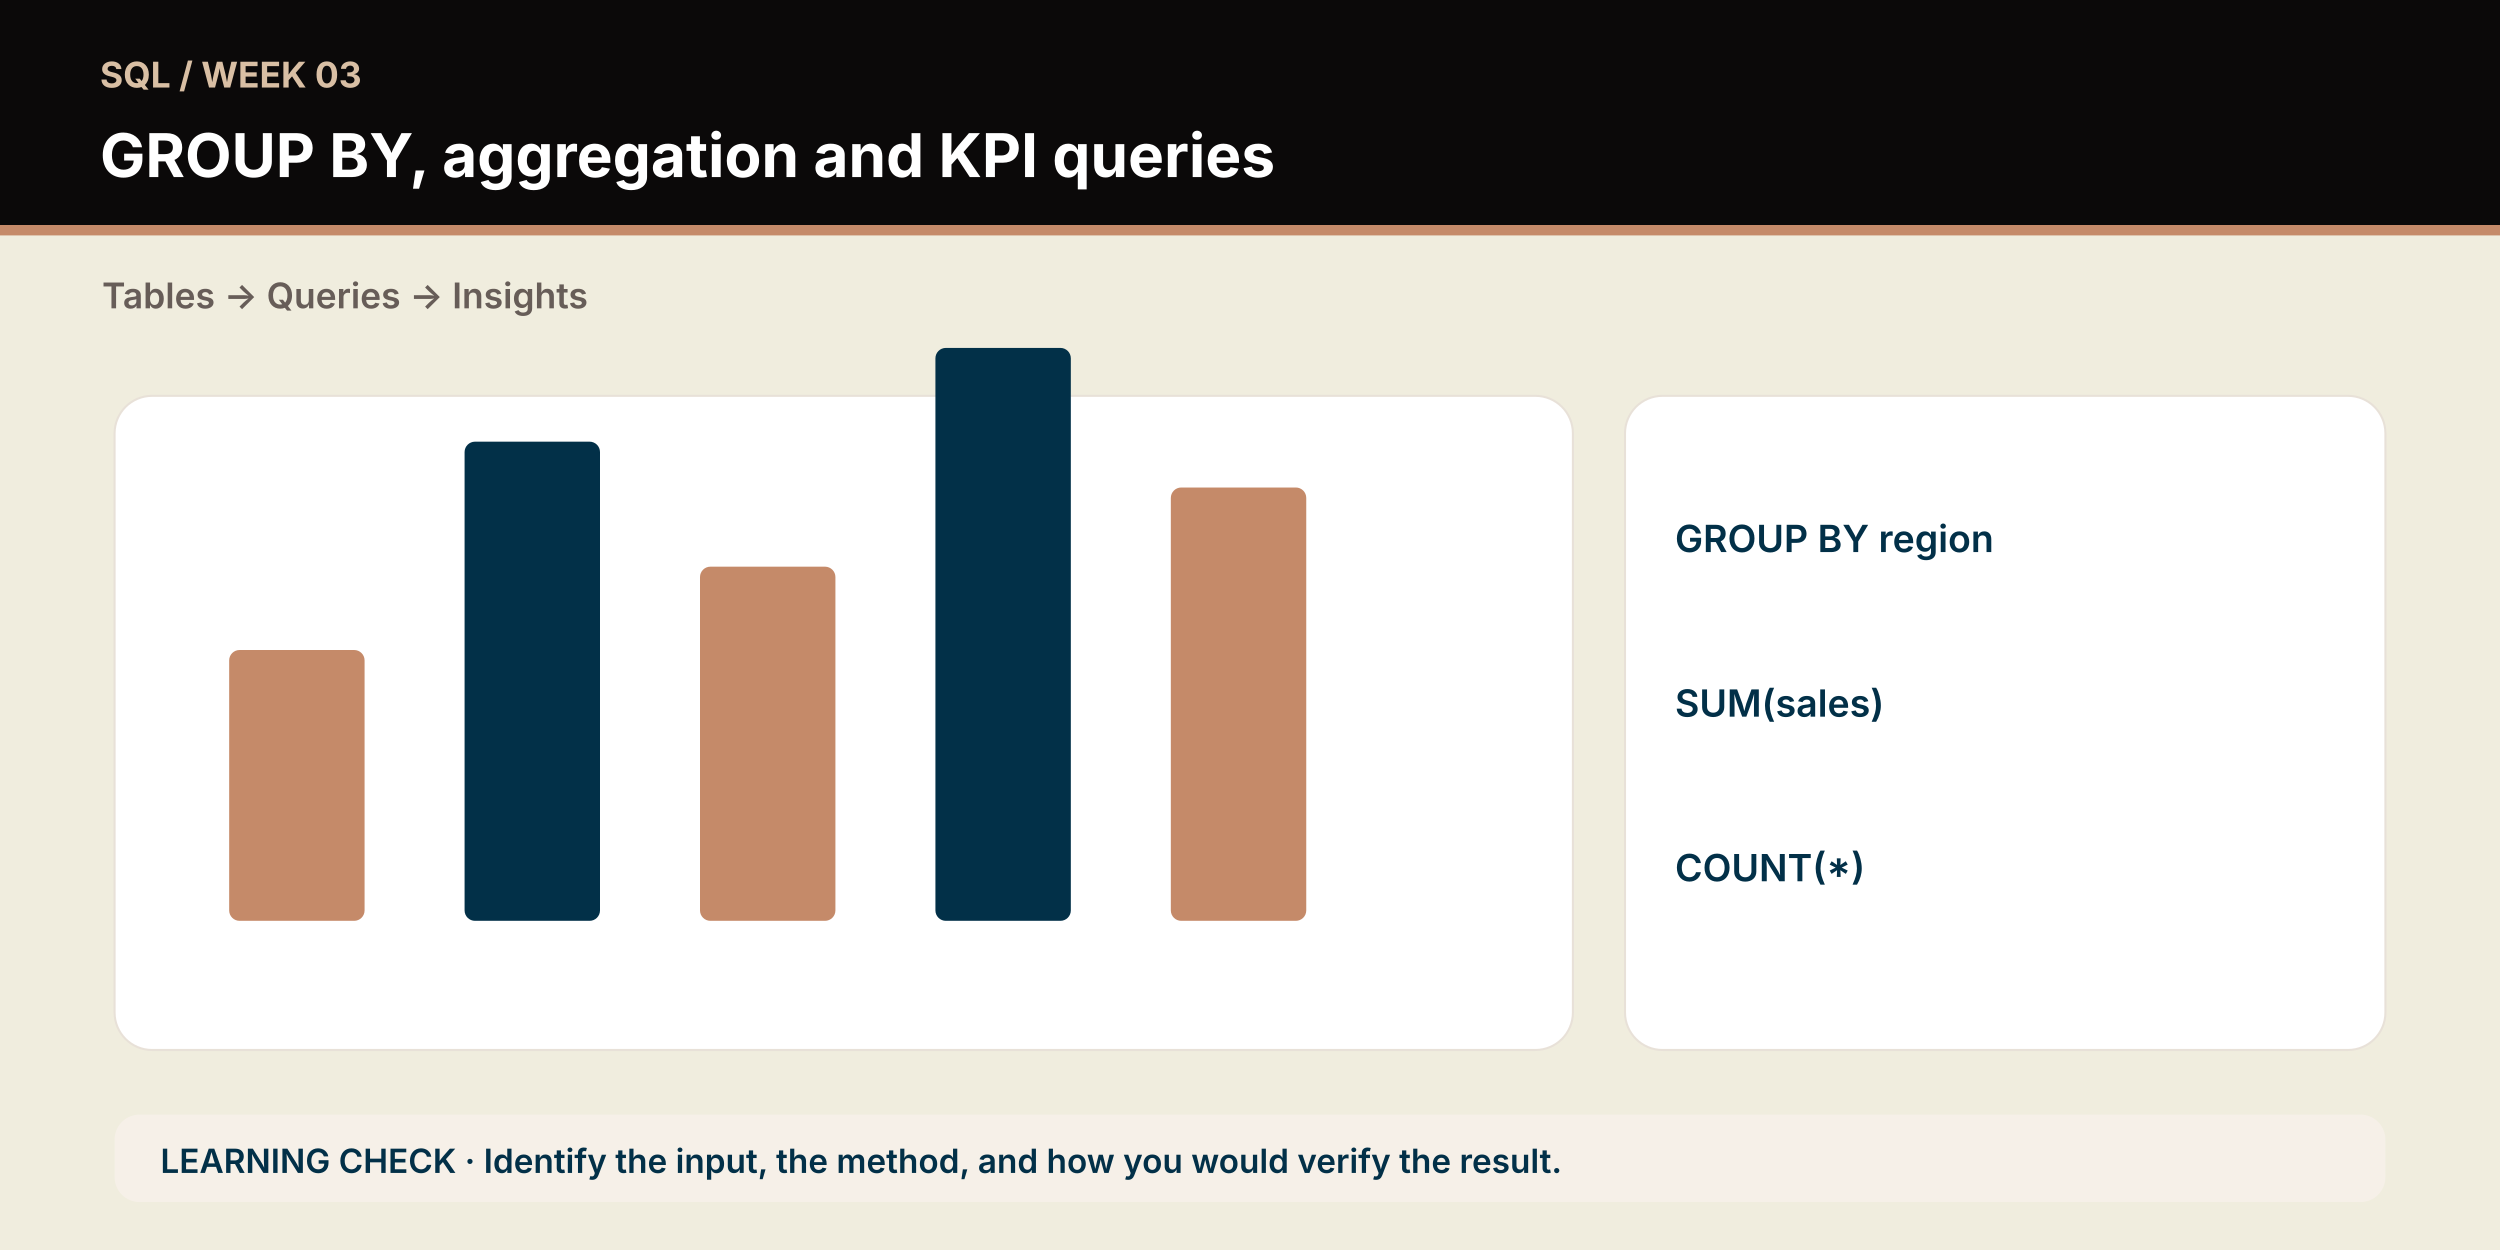
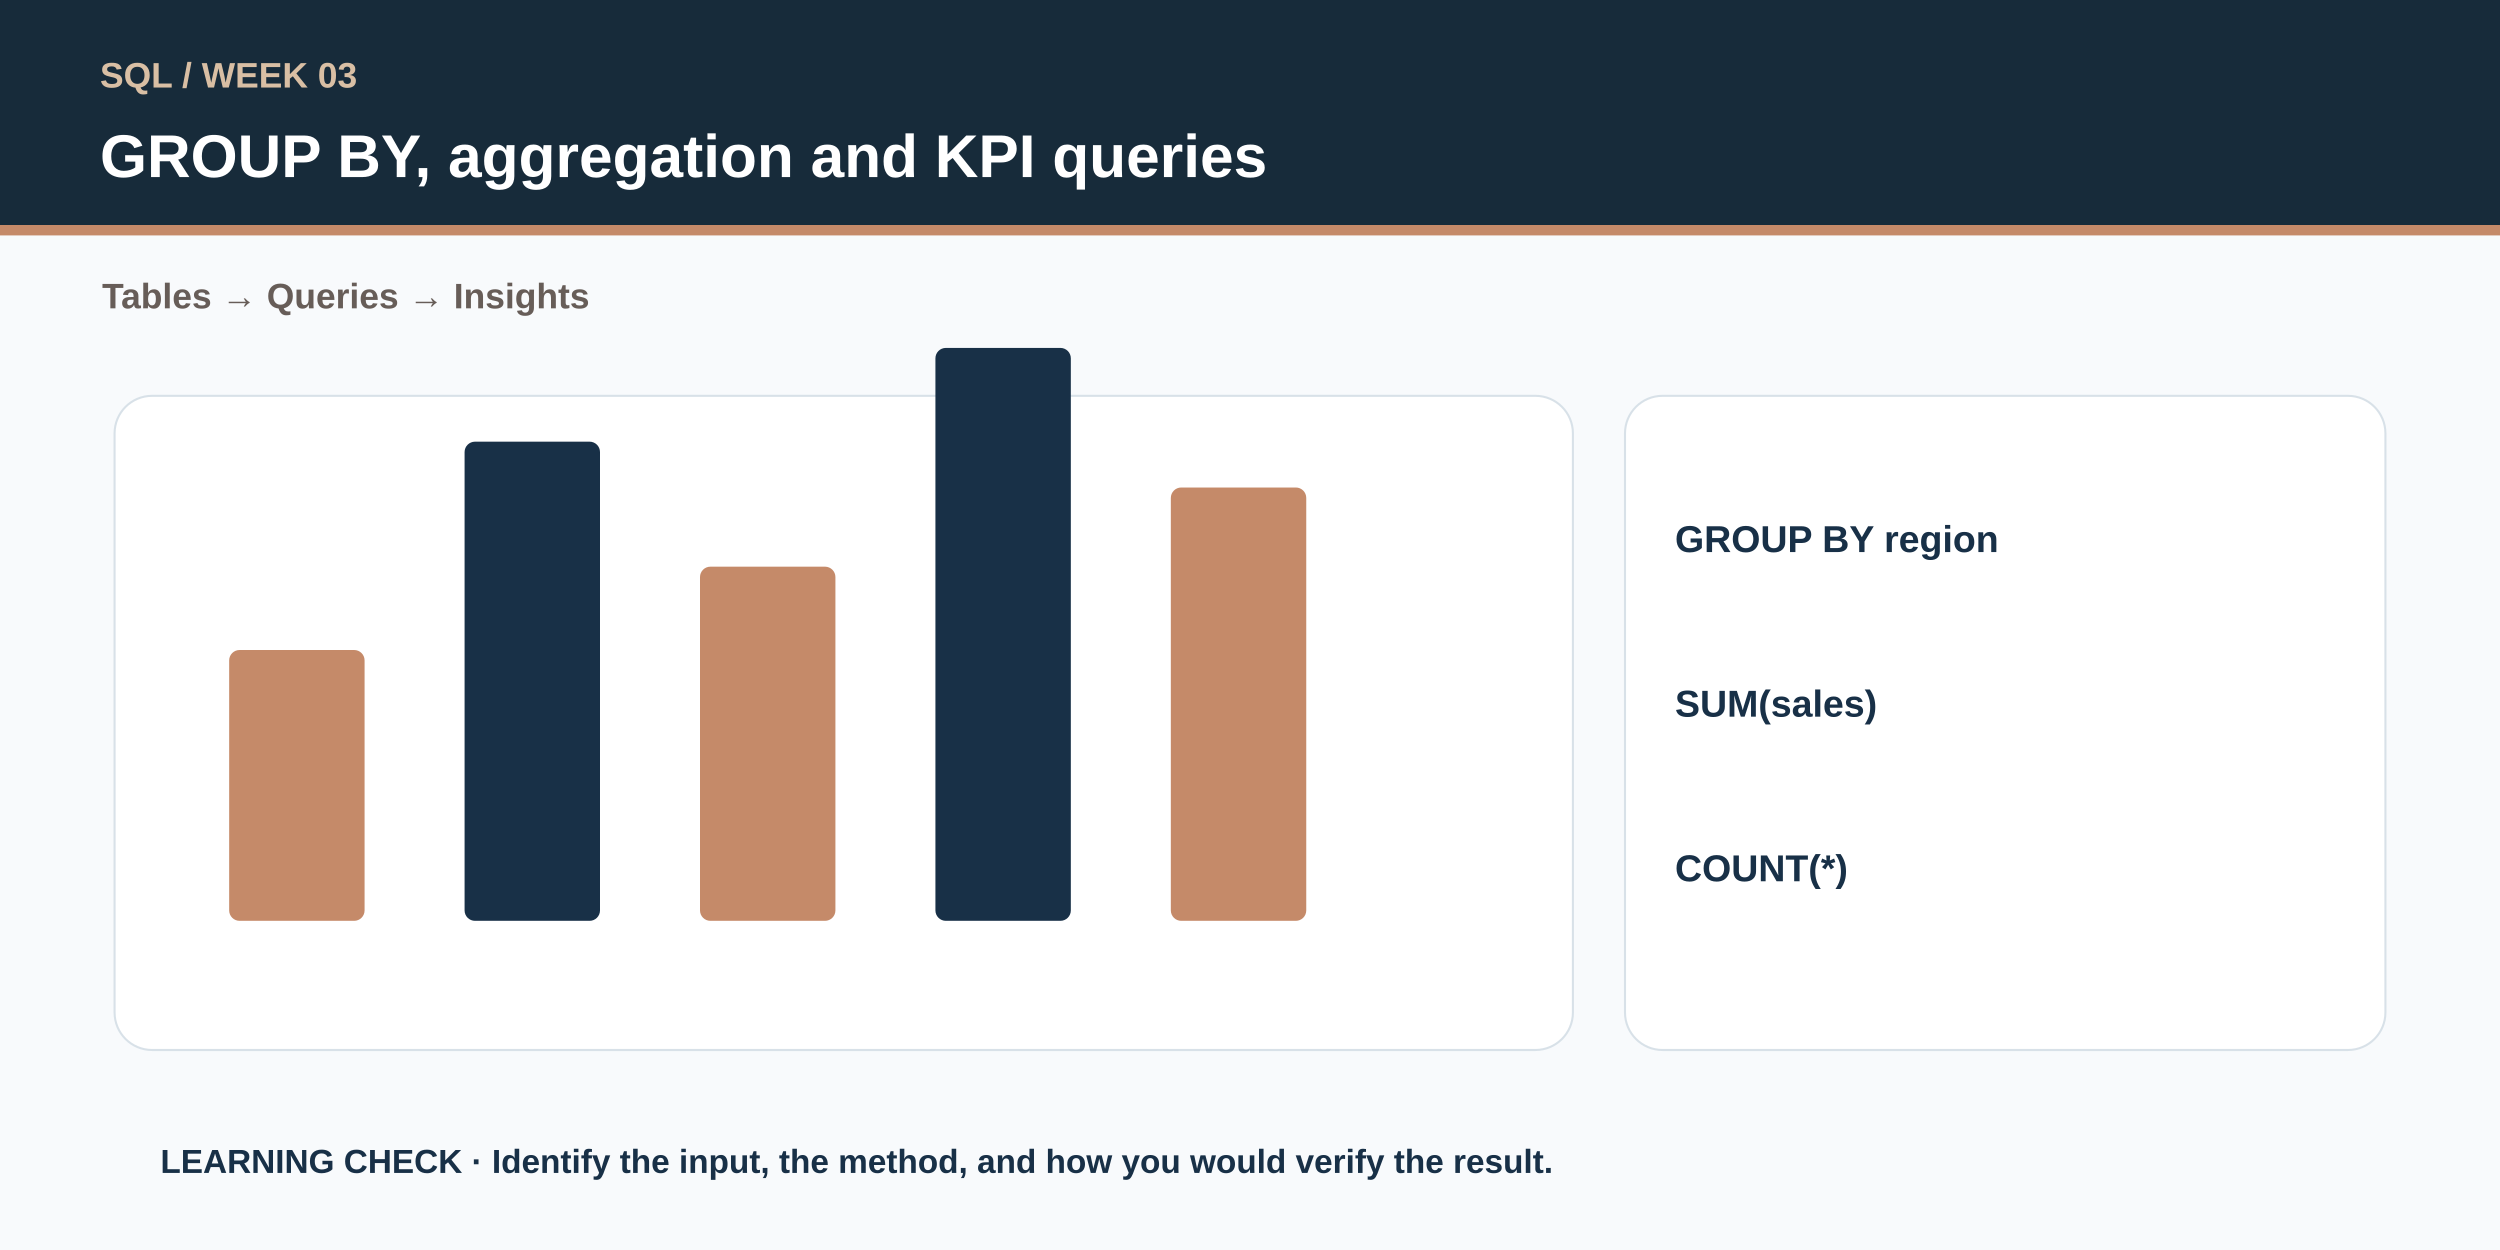
<svg xmlns="http://www.w3.org/2000/svg" width="1200" height="600" viewBox="0 0 1200 600" role="img" aria-label="SQL week 3: GROUP BY, aggregation and KPI queries concept diagram">
-   <rect x="0" y="0" width="1200" height="600" rx="0" fill="#F0EDDE" stroke="none" />
-   <rect x="0" y="0" width="1200" height="112" rx="0" fill="#0B0909" stroke="none" />
+   <rect x="0" y="0" width="1200" height="600" rx="0" fill="#F8FAFC" stroke="none" />
+   <rect x="0" y="0" width="1200" height="112" rx="0" fill="#172B3A" stroke="none" />
  <rect x="0" y="108" width="1200" height="5" rx="0" fill="#C58A69" stroke="none" />
-   <text x="48" y="42" fill="#D9BFA4" font-size="17" font-family="Inter,Arial,sans-serif" font-weight="700">SQL  /  WEEK 03</text>
-   <text x="48" y="85" fill="#FFFFFF" font-size="29" font-family="Inter,Arial,sans-serif" font-weight="700">GROUP BY, aggregation and KPI queries</text>
-   <text x="49" y="148" fill="#675D58" font-size="17" font-family="Inter,Arial,sans-serif" font-weight="600">Tables → Queries → Insights</text>
-   <rect x="55" y="190" width="700" height="314" rx="18" fill="#FFFFFF" stroke="#E8E1D8" />
-   <rect x="780" y="190" width="365" height="314" rx="18" fill="#FFFFFF" stroke="#E8E1D8" />
+   <text x="48" y="42" fill="#D9BFA4" font-size="17" font-family="Segoe UI,Arial,sans-serif" font-weight="700">SQL  /  WEEK 03</text>
+   <text x="48" y="85" fill="#FFFFFF" font-size="29" font-family="Segoe UI,Arial,sans-serif" font-weight="700">GROUP BY, aggregation and KPI queries</text>
+   <text x="49" y="148" fill="#675D58" font-size="17" font-family="Segoe UI,Arial,sans-serif" font-weight="600">Tables → Queries → Insights</text>
+   <rect x="55" y="190" width="700" height="314" rx="18" fill="#FFFFFF" stroke="#D8E1E8" />
+   <rect x="780" y="190" width="365" height="314" rx="18" fill="#FFFFFF" stroke="#D8E1E8" />
  <rect x="110" y="312" width="65" height="130" rx="5" fill="#C58A69" stroke="none" />
-   <rect x="223" y="212" width="65" height="230" rx="5" fill="#023048" stroke="none" />
+   <rect x="223" y="212" width="65" height="230" rx="5" fill="#183047" stroke="none" />
  <rect x="336" y="272" width="65" height="170" rx="5" fill="#C58A69" stroke="none" />
-   <rect x="449" y="167" width="65" height="275" rx="5" fill="#023048" stroke="none" />
+   <rect x="449" y="167" width="65" height="275" rx="5" fill="#183047" stroke="none" />
  <rect x="562" y="234" width="65" height="208" rx="5" fill="#C58A69" stroke="none" />
-   <text x="804" y="265" fill="#023048" font-size="18" font-family="Inter,Arial,sans-serif" font-weight="600">GROUP BY region</text>
-   <text x="804" y="344" fill="#023048" font-size="18" font-family="Inter,Arial,sans-serif" font-weight="600">SUM(sales)</text>
-   <text x="804" y="423" fill="#023048" font-size="18" font-family="Inter,Arial,sans-serif" font-weight="600">COUNT(*)</text>
-   <rect x="55" y="535" width="1090" height="42" rx="12" fill="#F6F0E8" stroke="none" />
-   <text x="77" y="563" fill="#023048" font-size="16" font-family="Inter,Arial,sans-serif" font-weight="600">LEARNING CHECK  ·  Identify the input, the method, and how you would verify the result.</text>
+   <text x="804" y="265" fill="#183047" font-size="18" font-family="Segoe UI,Arial,sans-serif" font-weight="600">GROUP BY region</text>
+   <text x="804" y="344" fill="#183047" font-size="18" font-family="Segoe UI,Arial,sans-serif" font-weight="600">SUM(sales)</text>
+   <text x="804" y="423" fill="#183047" font-size="18" font-family="Segoe UI,Arial,sans-serif" font-weight="600">COUNT(*)</text>
+   <rect x="55" y="535" width="1090" height="42" rx="12" fill="#F8FAFC" stroke="none" />
+   <text x="77" y="563" fill="#183047" font-size="16" font-family="Segoe UI,Arial,sans-serif" font-weight="600">LEARNING CHECK  ·  Identify the input, the method, and how you would verify the result.</text>
</svg>
